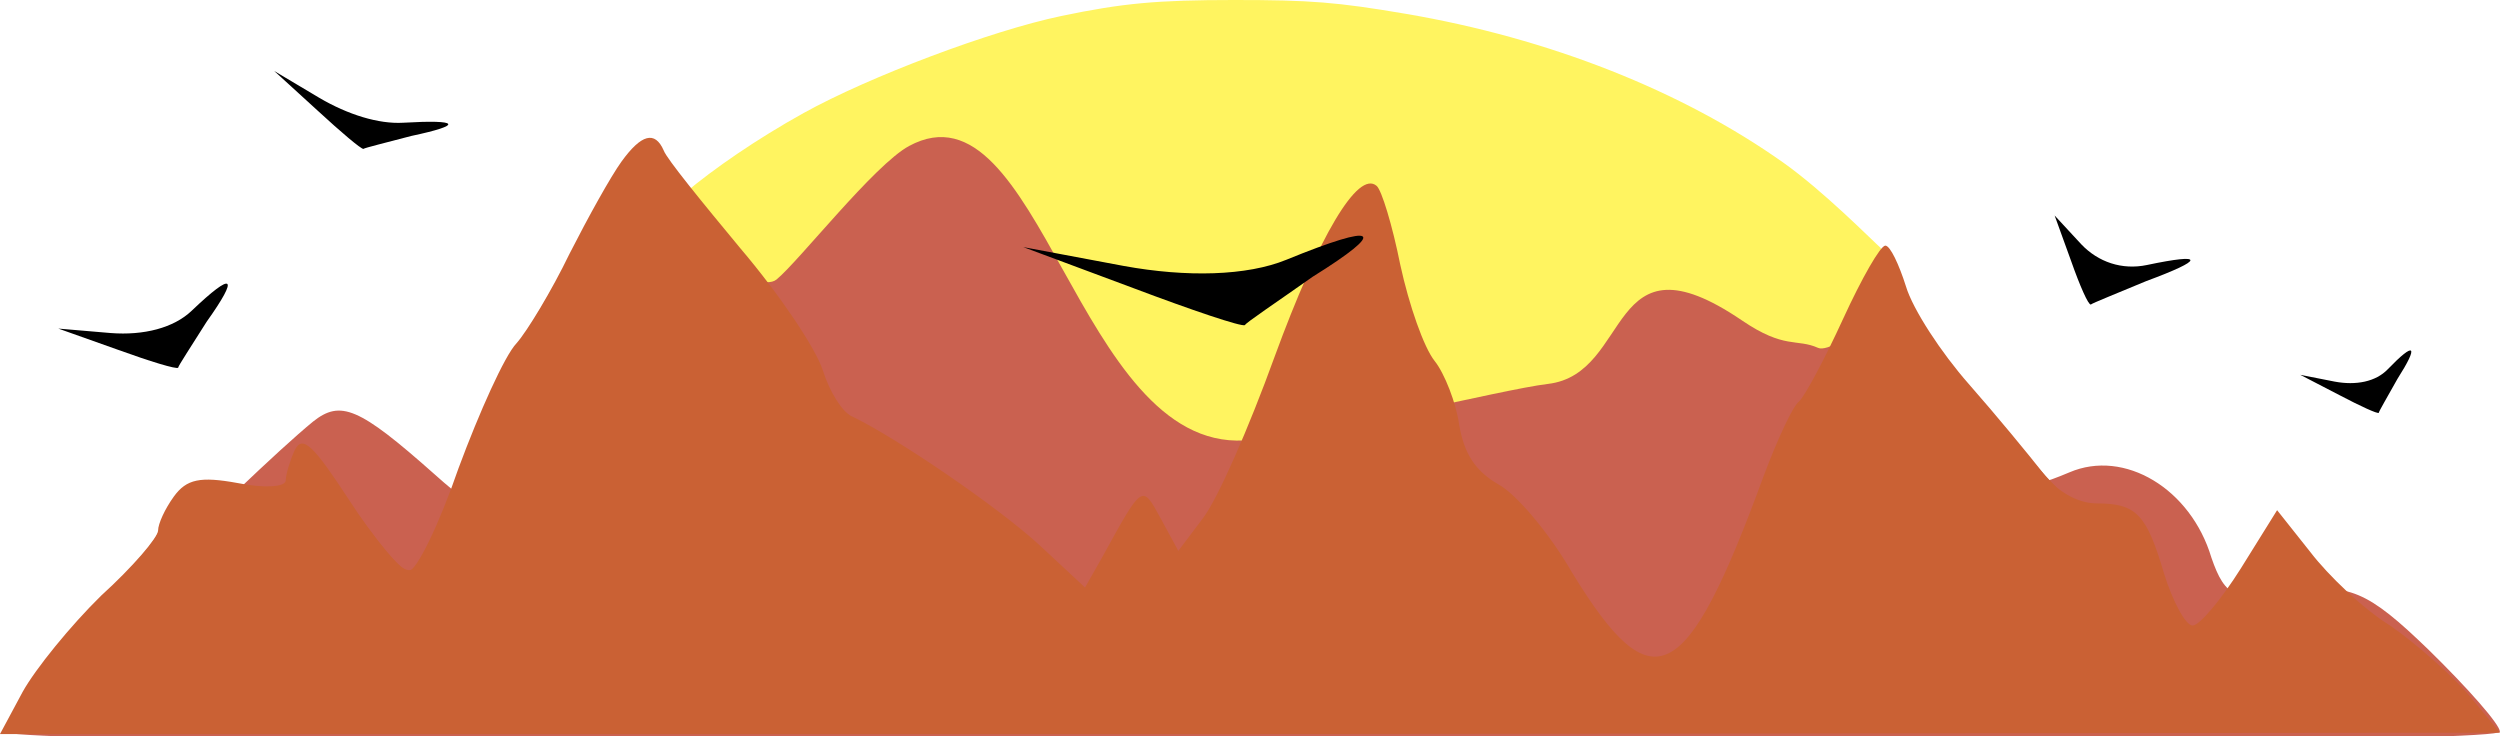
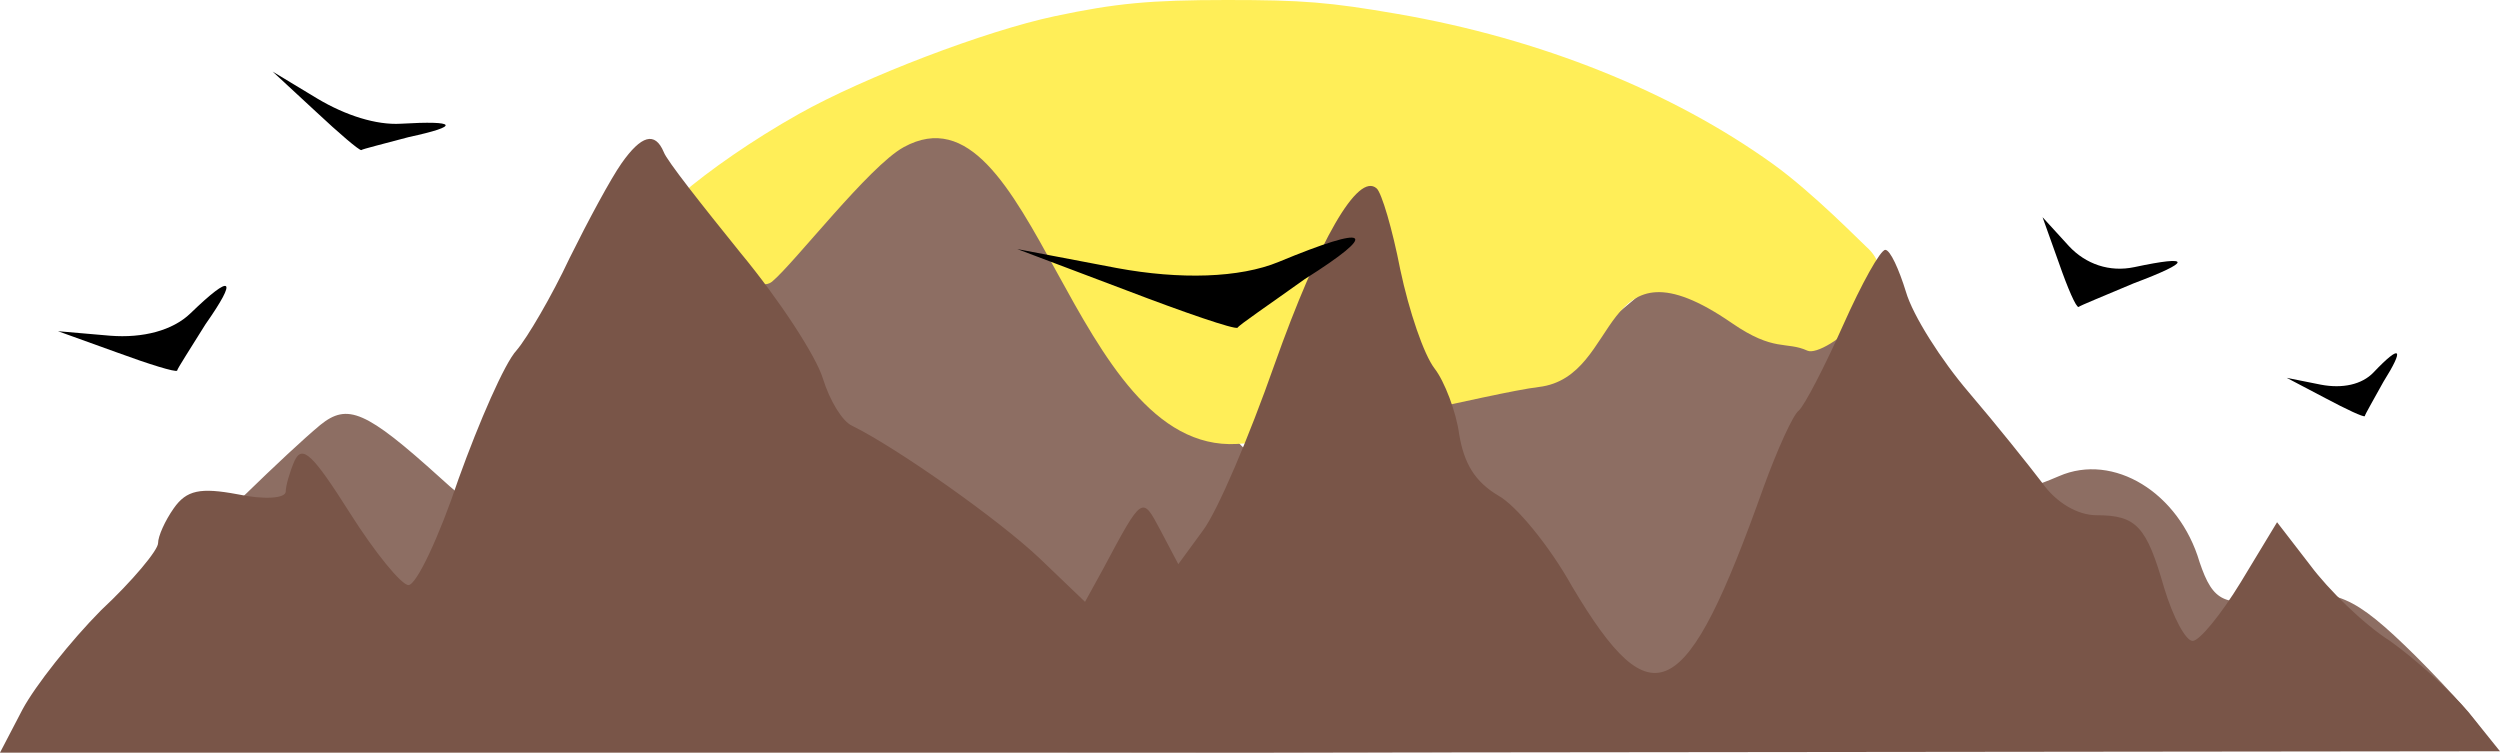
- <svg xmlns="http://www.w3.org/2000/svg" version="1.0" width="125.722pt" height="37.002pt" viewBox="0 0 125.722 37.002" id="svg4370">
-   <defs id="defs4397" />
-   <g transform="matrix(0.1,0,0,-0.1,-5.28181,203.0023)" id="g4372" style="fill:#242223;stroke:none">
-     <path style="fill:#ca6150;fill-opacity:1;stroke:none" class="node" id="node8" d="m 467.055,1926.566 c -21.88,-26.452 -59.881,-73.883 -82.912,-104.896 -24.183,-31.925 -48.365,-60.201 -55.275,-62.937 -8.061,-3.649 -32.244,10.033 -57.578,32.837 -38.001,33.749 -47.214,37.398 -61.032,26.452 -34.547,-28.276 -155.46,-149.59 -155.46,-155.975 0,-4.561 282.131,-7.297 627.598,-7.297 345.467,0 627.598,2.736 627.598,7.297 0,3.648 -16.122,21.891 -35.698,41.046 -31.092,30.101 -40.304,33.749 -69.093,29.188 -27.637,-5.473 -33.395,-2.736 -40.304,17.331 -10.364,34.661 -43.759,54.728 -71.397,42.87 -26.486,-10.946 -26.486,-11.858 -82.912,64.762 -52.972,72.059 -72.548,74.795 -134.732,21.891 -55.275,-45.607 -63.336,-48.343 -84.064,-28.276 -24.183,22.803 -42.608,15.506 -62.184,-22.803 -10.364,-20.067 -24.183,-36.486 -29.94,-36.486 -6.909,0 -32.244,24.628 -55.275,55.64 -67.942,87.565 -104.792,126.787 -120.913,126.787 -9.212,0 -34.547,-21.891 -56.426,-47.431 z" />
-     <path style="fill:#fff460;fill-opacity:1;stroke:none" d="m 967.136,1855.074 c -10.833,4.853 -16.793,-0.817 -38.259,13.776 -68.583,46.625 -54.767,-26.855 -97.613,-31.895 -23.487,-2.763 -116.87,-26.461 -152.697,-28.427 -84.08,-4.615 -102.764,183.728 -168.616,148.063 -17.526,-9.492 -55.353,-57.89 -66.612,-67.119 -9.977,-8.179 -52.82,22.943 -58.109,22.943 -16.268,0 24.679,34.694 71.723,60.771 33.199,18.402 94.316,41.418 129.531,48.779 30.871,6.453 48.088,8.049 86.959,8.059 38.284,0.011 51.923,-1.087 86.334,-6.952 71.996,-12.27 138.862,-38.648 190.032,-74.967 20.079,-14.251 44.575,-38.997 47.073,-41.163 24.185,-20.971 -21.24,-55.677 -29.747,-51.866 z" id="path4468" />
-     <g id="g4150" transform="matrix(4.93803,0,0,-6.822942,52.8181,1860.236)" style="fill:#eb0000;fill-opacity:1;stroke:none;stroke-opacity:1">
-       <g style="fill:#ca6134;fill-opacity:1;stroke:none;stroke-opacity:1" id="g4" transform="matrix(0.1,0,0,-0.1,-17.9,58.2182)">
-         <path d="m 812,712 c -11,-11 -34,-41 -53,-68 -18,-27 -43,-57 -54,-66 -12,-9 -38,-51 -59,-92 -20,-42 -43,-76 -51,-76 -7,0 -34,23 -60,52 -37,41 -48,49 -56,37 -5,-8 -9,-18 -9,-22 0,-5 -22,-6 -49,-2 -38,5 -52,3 -65,-10 -9,-9 -16,-20 -16,-25 0,-5 -26,-27 -58,-48 -31,-22 -67,-54 -80,-71 l -23,-31 1273,0 1273,1 -32,28 c -18,15 -54,38 -80,51 -27,12 -63,37 -81,54 l -34,31 -37,-43 c -20,-23 -42,-42 -49,-42 -7,0 -20,17 -29,38 -18,44 -28,52 -69,52 -19,0 -41,9 -55,23 -13,12 -47,42 -75,65 -28,23 -57,55 -64,72 -7,16 -16,30 -21,30 -5,0 -24,-24 -43,-54 -19,-30 -39,-57 -45,-61 -6,-3 -22,-28 -36,-55 -79,-156 -113,-168 -195,-71 -23,29 -57,58 -75,65 -24,10 -35,23 -40,44 -3,16 -15,38 -25,47 -11,10 -26,41 -35,71 -8,29 -19,55 -24,58 -19,12 -59,-37 -104,-126 -26,-52 -58,-105 -73,-119 l -25,-24 -18,24 c -19,25 -18,26 -59,-28 l -18,-23 -46,31 c -42,28 -145,79 -191,95 -10,3 -23,18 -30,34 -7,16 -44,56 -84,90 -39,34 -75,66 -78,72 -9,15 -23,12 -43,-8 z" id="node18-9" class="node" style="fill:#ca6134;fill-opacity:1;stroke:none;stroke-width:1px;stroke-linecap:butt;stroke-linejoin:miter;stroke-opacity:1" />
-         <path d="m 2610.561,558.771 c -12,-9 -32,-12 -54,-9 l -35,5 40,-15 c 21,-8 39,-14 40,-13 0,1 9,12 19,25 22,25 18,28 -10,7 z" id="node19" class="node" style="fill:#000000;fill-opacity:1;stroke:none;stroke-opacity:1" />
-         <path transform="matrix(8,0,0,-8,179,729.4486)" id="path4203" d="m 2.282,52.235 c 2.352,-3.057 6.325,-6.617 12.525,-11.223 3.578,-2.658 5.154,-4.091 5.639,-5.127 0.977,-2.085 2.849,-3.79 4.502,-4.1 0.789,-0.148 3.147,-0.065 5.238,0.185 4.222,0.504 6.469,0.281 6.469,-0.644 0,-1.046 1.189,-2.942 1.845,-2.942 0.348,0 3.29,2.604 6.538,5.787 6.949,6.809 7.132,6.874 9.518,3.35 0.814,-1.202 2.737,-4.544 4.273,-7.427 3.236,-6.074 5.008,-8.687 8.733,-12.881 1.479,-1.665 4.284,-5.24 6.235,-7.945 4.048,-5.614 6.788,-8.535 8.382,-8.935 0.917,-0.23 1.275,-0.075 2.121,0.924 0.56,0.661 4.057,3.923 7.771,7.249 7.834,7.017 10.723,10.075 12.694,13.438 1.588,2.71 2.531,3.471 5.976,4.827 6.991,2.751 18.061,8.576 24.313,12.791 1.574,1.061 2.95,1.93 3.057,1.93 0.107,0 1.349,-1.475 2.759,-3.277 1.41,-1.803 3.027,-3.709 3.593,-4.236 1.013,-0.945 1.04,-0.948 1.861,-0.206 0.458,0.414 1.468,1.619 2.245,2.677 l 1.412,1.924 1.969,-1.917 c 2.621,-2.551 5.111,-6.277 8.845,-13.238 4.502,-8.39 6.04,-11.005 8.23,-13.993 3.464,-4.725 5.642,-5.849 6.84,-3.531 0.326,0.631 1.24,3.08 2.03,5.443 1.669,4.987 2.899,7.557 4.493,9.385 1.343,1.54 2.473,3.709 3.387,6.505 0.748,2.288 2.016,3.646 4.612,4.939 2.863,1.427 6.391,4.452 9.686,8.304 4.731,5.531 7.585,7.576 10.573,7.576 2.106,0 3.426,-0.709 5.49,-2.948 2.197,-2.384 4.47,-5.957 8.044,-12.642 1.65,-3.087 3.833,-6.509 5.022,-7.872 1.157,-1.326 3.7,-4.774 5.651,-7.662 1.951,-2.888 3.933,-5.6 4.405,-6.026 0.85,-0.769 0.861,-0.769 1.441,0.014 0.321,0.434 1.111,1.772 1.756,2.974 0.645,1.202 1.907,3.043 2.805,4.092 2.339,2.732 16.157,14.587 17.804,15.275 0.762,0.319 2.829,0.711 4.593,0.871 1.942,0.177 3.623,0.565 4.262,0.984 0.62,0.406 1.871,2.276 3.032,4.532 2.044,3.97 3.275,5.628 4.179,5.628 0.997,0 4.029,-2.69 7.328,-6.501 1.823,-2.105 3.4,-3.828 3.505,-3.828 0.105,0 1.206,0.963 2.446,2.14 3.041,2.886 7.964,6.361 11.611,8.198 3.495,1.76 9.333,5.645 11.896,7.917 l 1.788,1.585 -158.624,0.012 L 0.46,54.604 2.282,52.235 Z" style="fill:#ca6134;fill-opacity:1;stroke:none;stroke-width:1px;stroke-linecap:butt;stroke-linejoin:miter;stroke-opacity:1" />
-         <path d="m 374.177,601.971 c -18.308,-12.646 -48.823,-18.297 -82.388,-16.412 l -53.4,3.29 61.028,-15.698 c 32.04,-8.402 59.503,-14.502 61.028,-13.126 0,1.286 13.731,16.234 28.989,33.844 33.566,34.113 27.463,37.611 -15.257,8.103 z" id="node19-2" class="node" style="fill:#000000;fill-opacity:1;stroke:none;stroke-opacity:1" />
-         <path d="m 2365.499,635.714 c -25.444,-3.871 -49.752,2.144 -66.989,15.305 l -27.079,21.174 16.942,-33.845 c 8.706,-17.899 17.461,-32.35 19.959,-31.767 1.508,1.039 27.002,8.357 56.501,17.297 59.468,15.927 60.036,20.87 0.666,11.838 z" id="node19-6" class="node" style="fill:#000000;fill-opacity:1;stroke:none;stroke-opacity:1" />
-         <path d="m 589.509,740.564 c -24.954,-1.053 -56.25,5.98 -85.271,18.329 l -45.975,19.813 44.578,-29.443 c 23.296,-15.549 43.999,-28.25 46.293,-27.979 0.858,0.732 23.219,4.634 48.732,9.539 53.04,8.154 49.869,12.197 -8.357,9.741 z" id="node19-2-6" class="node" style="fill:#000000;fill-opacity:1;stroke:none;stroke-opacity:1" />
-         <path d="m 1489.069,639.582 c -40.182,-11.898 -101.401,-13.07 -165.724,-4.564 l -102.223,13.886 112.377,-30.308 c 58.938,-16.106 109.867,-28.578 113.335,-27.198 0.479,1.555 32.651,17.087 68.772,35.554 77.739,35.03 67.22,40.393 -26.537,12.63 z" id="node19-2-6-5" class="node" style="fill:#000000;fill-opacity:1;stroke:none;stroke-opacity:1" />
-       </g>
-       <g style="fill:#eb0000;fill-opacity:1;stroke:none;stroke-opacity:1" id="g25" transform="matrix(0.1,0,0,-0.1,-17.9,72.94486)" />
-     </g>
-   </g>
-   <g transform="matrix(0.1,0,0,-0.1,-5.28181,203.0023)" id="g4393" style="fill:#a6a5a5;stroke:none" />
+ <svg xmlns="http://www.w3.org/2000/svg" xmlns:xlink="http://www.w3.org/1999/xlink" id="svg4370" viewBox="0 0 126.465 38.075" height="38.075pt" width="126.465pt" version="1.0">
+   <defs id="defs4397">
+     <linearGradient id="linearGradient4294">
+       <stop id="stop4296" offset="0" style="stop-color:#ffc107;stop-opacity:1;" />
+       <stop id="stop4298" offset="1" style="stop-color:#ffc107;stop-opacity:0;" />
+     </linearGradient>
+     <radialGradient gradientUnits="userSpaceOnUse" gradientTransform="matrix(1.478094,0.00135658,-7.0294764e-4,0.7659578,-27.26001,-49.07316)" r="68.635" fy="35.67" fx="59.973" cy="35.67" cx="59.973" id="radialGradient4302" xlink:href="#linearGradient4294" />
+   </defs>
+   <g style="fill:#a6a5a5;stroke:none" id="g4393" transform="matrix(0.1,0,0,-0.1,-3.681816,182.2023)" />
+   <rect style="display:inline;opacity:1;fill:#80d8ff;fill-opacity:1;stroke:none;stroke-width:3.814;stroke-linecap:butt;stroke-linejoin:round;stroke-miterlimit:4;stroke-dasharray:none;stroke-opacity:1" id="rect4178-8" width="137.271" height="45.289" x="-7.32" y="-60.589" />
+   <rect style="opacity:1;fill:url(#radialGradient4302);fill-opacity:1;stroke:none;stroke-width:3.814;stroke-linecap:butt;stroke-linejoin:round;stroke-miterlimit:4;stroke-dasharray:none;stroke-opacity:1" id="rect4178" width="137.271" height="45.395" x="-7.275" y="-60.568" />
+   <path style="fill:#8d6e63;fill-opacity:1;stroke:none" class="node" id="node8" d="m 41.776,10.49 c -2.179,2.682 -5.963,7.492 -8.257,10.636 -2.408,3.237 -4.816,6.104 -5.504,6.382 -0.803,0.37 -3.211,-1.017 -5.734,-3.33 -3.784,-3.422 -4.702,-3.792 -6.078,-2.682 -3.44,2.867 -15.481,15.168 -15.481,15.816 0,0.462 28.095,0.74 62.497,0.74 34.402,0 62.497,-0.277 62.497,-0.74 0,-0.37 -1.605,-2.22 -3.555,-4.162 -3.096,-3.052 -4.014,-3.422 -6.88,-2.96 -2.752,0.555 -3.326,0.277 -4.014,-1.757 -1.032,-3.515 -4.358,-5.549 -7.11,-4.347 -2.638,1.11 -2.638,1.202 -8.257,-6.567 -5.275,-7.307 -7.224,-7.584 -13.417,-2.22 -5.504,4.624 -6.307,4.902 -8.371,2.867 -2.408,-2.312 -4.243,-1.572 -6.192,2.312 -1.032,2.035 -2.408,3.7 -2.982,3.7 -0.688,0 -3.211,-2.497 -5.504,-5.642 C 52.67,9.658 49.001,5.681 47.395,5.681 c -0.917,0 -3.44,2.22 -5.619,4.809 z" />
+   <path style="fill:#ffee58;fill-opacity:1;stroke:none" d="m 91.432,17.739 c -1.083,-0.492 -1.679,0.083 -3.826,-1.397 -6.858,-4.728 -5.477,2.723 -9.761,3.234 -2.349,0.28 -11.687,2.683 -15.27,2.882 -8.408,0.468 -10.276,-18.63 -16.862,-15.013 -1.753,0.962 -5.535,5.87 -6.661,6.806 -0.998,0.829 -5.282,-2.326 -5.811,-2.326 -1.627,0 2.468,-3.518 7.172,-6.162 3.32,-1.866 9.432,-4.2 12.953,-4.946 3.087,-0.654 4.809,-0.816 8.696,-0.817 C 65.891,-0.001 67.255,0.11 70.696,0.705 77.896,1.949 84.582,4.624 89.699,8.306 c 2.008,1.445 4.458,3.954 4.707,4.174 2.418,2.126 -2.124,5.646 -2.975,5.259 z" id="path4468" />
+   <path d="m 31.442,8.26 c -0.546,0.777 -1.689,2.897 -2.633,4.804 -0.894,1.908 -2.136,4.027 -2.682,4.663 -0.596,0.636 -1.888,3.603 -2.931,6.5 -0.993,2.967 -2.136,5.37 -2.533,5.37 -0.348,0 -1.689,-1.625 -2.98,-3.674 -1.838,-2.897 -2.384,-3.462 -2.782,-2.614 -0.248,0.565 -0.447,1.272 -0.447,1.554 0,0.353 -1.093,0.424 -2.434,0.141 -1.888,-0.353 -2.583,-0.212 -3.229,0.707 -0.447,0.636 -0.795,1.413 -0.795,1.766 0,0.353 -1.291,1.908 -2.881,3.391 -1.54,1.554 -3.328,3.815 -3.974,5.016 l -1.142,2.19 63.232,0 63.232,-0.071 -1.589,-1.978 c -0.894,-1.06 -2.682,-2.685 -3.974,-3.603 -1.341,-0.848 -3.129,-2.614 -4.023,-3.815 l -1.689,-2.19 -1.838,3.038 c -0.993,1.625 -2.086,2.967 -2.434,2.967 -0.348,0 -0.993,-1.201 -1.44,-2.685 -0.894,-3.109 -1.391,-3.674 -3.427,-3.674 -0.944,0 -2.037,-0.636 -2.732,-1.625 -0.646,-0.848 -2.335,-2.967 -3.725,-4.592 -1.391,-1.625 -2.831,-3.886 -3.179,-5.087 -0.348,-1.13 -0.795,-2.12 -1.043,-2.12 -0.248,0 -1.192,1.696 -2.136,3.815 -0.944,2.12 -1.937,4.027 -2.235,4.31 -0.298,0.212 -1.093,1.978 -1.788,3.886 -3.924,11.022 -5.613,11.869 -9.686,5.016 -1.142,-2.049 -2.831,-4.098 -3.725,-4.592 -1.192,-0.707 -1.739,-1.625 -1.987,-3.109 -0.149,-1.13 -0.745,-2.685 -1.242,-3.321 -0.546,-0.707 -1.291,-2.897 -1.739,-5.016 C 70.435,11.581 69.888,9.744 69.64,9.532 68.696,8.684 66.709,12.146 64.474,18.434 63.183,22.108 61.593,25.853 60.848,26.842 l -1.242,1.696 -0.894,-1.696 c -0.944,-1.766 -0.894,-1.837 -2.931,1.978 l -0.894,1.625 -2.285,-2.19 C 50.516,26.277 45.4,22.673 43.115,21.543 42.619,21.331 41.973,20.271 41.625,19.141 41.277,18.01 39.44,15.184 37.453,12.782 35.515,10.38 33.727,8.119 33.578,7.695 c -0.447,-1.06 -1.142,-0.848 -2.136,0.565 z" id="node18-9" class="node" style="fill:#795548;fill-opacity:1;stroke:none;stroke-width:1px;stroke-linecap:butt;stroke-linejoin:miter;stroke-opacity:1" />
+   <path d="m 120.071,18.836 c -0.593,0.623 -1.58,0.83 -2.667,0.623 l -1.728,-0.346 1.975,1.038 c 1.037,0.553 1.926,0.969 1.975,0.899 0,-0.069 0.444,-0.83 0.938,-1.73 1.086,-1.73 0.889,-1.937 -0.494,-0.484 z" id="node19" class="node" style="fill:#000000;fill-opacity:1;stroke:none;stroke-opacity:1" />
+   <path d="m 9.638,15.847 c -0.904,0.875 -2.411,1.266 -4.068,1.135 l -2.637,-0.228 3.014,1.086 c 1.582,0.581 2.938,1.003 3.014,0.908 0,-0.089 0.678,-1.123 1.431,-2.341 1.657,-2.36 1.356,-2.602 -0.753,-0.561 z" id="node19-2" class="node" style="fill:#000000;fill-opacity:1;stroke:none;stroke-opacity:1" />
+   <path d="m 107.97,13.512 c -1.256,0.268 -2.457,-0.148 -3.308,-1.059 l -1.337,-1.465 0.837,2.342 c 0.43,1.238 0.862,2.238 0.986,2.198 0.074,-0.072 1.333,-0.578 2.79,-1.197 2.937,-1.102 2.965,-1.444 0.033,-0.819 z" id="node19-6" class="node" style="fill:#000000;fill-opacity:1;stroke:none;stroke-opacity:1" />
+   <path d="m 20.271,6.259 c -1.232,0.073 -2.778,-0.414 -4.211,-1.268 l -2.27,-1.371 2.201,2.037 c 1.15,1.076 2.173,1.954 2.286,1.936 0.042,-0.051 1.147,-0.321 2.406,-0.66 2.619,-0.564 2.463,-0.844 -0.413,-0.674 z" id="node19-2-6" class="node" style="fill:#000000;fill-opacity:1;stroke:none;stroke-opacity:1" />
+   <path d="m 64.692,13.245 c -1.984,0.823 -5.007,0.904 -8.184,0.316 l -5.048,-0.961 5.549,2.097 c 2.91,1.114 5.425,1.977 5.597,1.882 0.024,-0.108 1.612,-1.182 3.396,-2.46 3.839,-2.423 3.319,-2.795 -1.31,-0.874 z" id="node19-2-6-5" class="node" style="fill:#000000;fill-opacity:1;stroke:none;stroke-opacity:1" />
+   <g transform="matrix(0.04938031,0,0,-0.06822942,26.36092,-0.4514218)" id="g25" style="fill:#eb0000;fill-opacity:1;stroke:none;stroke-opacity:1" />
+   <g transform="translate(1.599994,-1.7832381e-6)" id="layer2" />
</svg>
